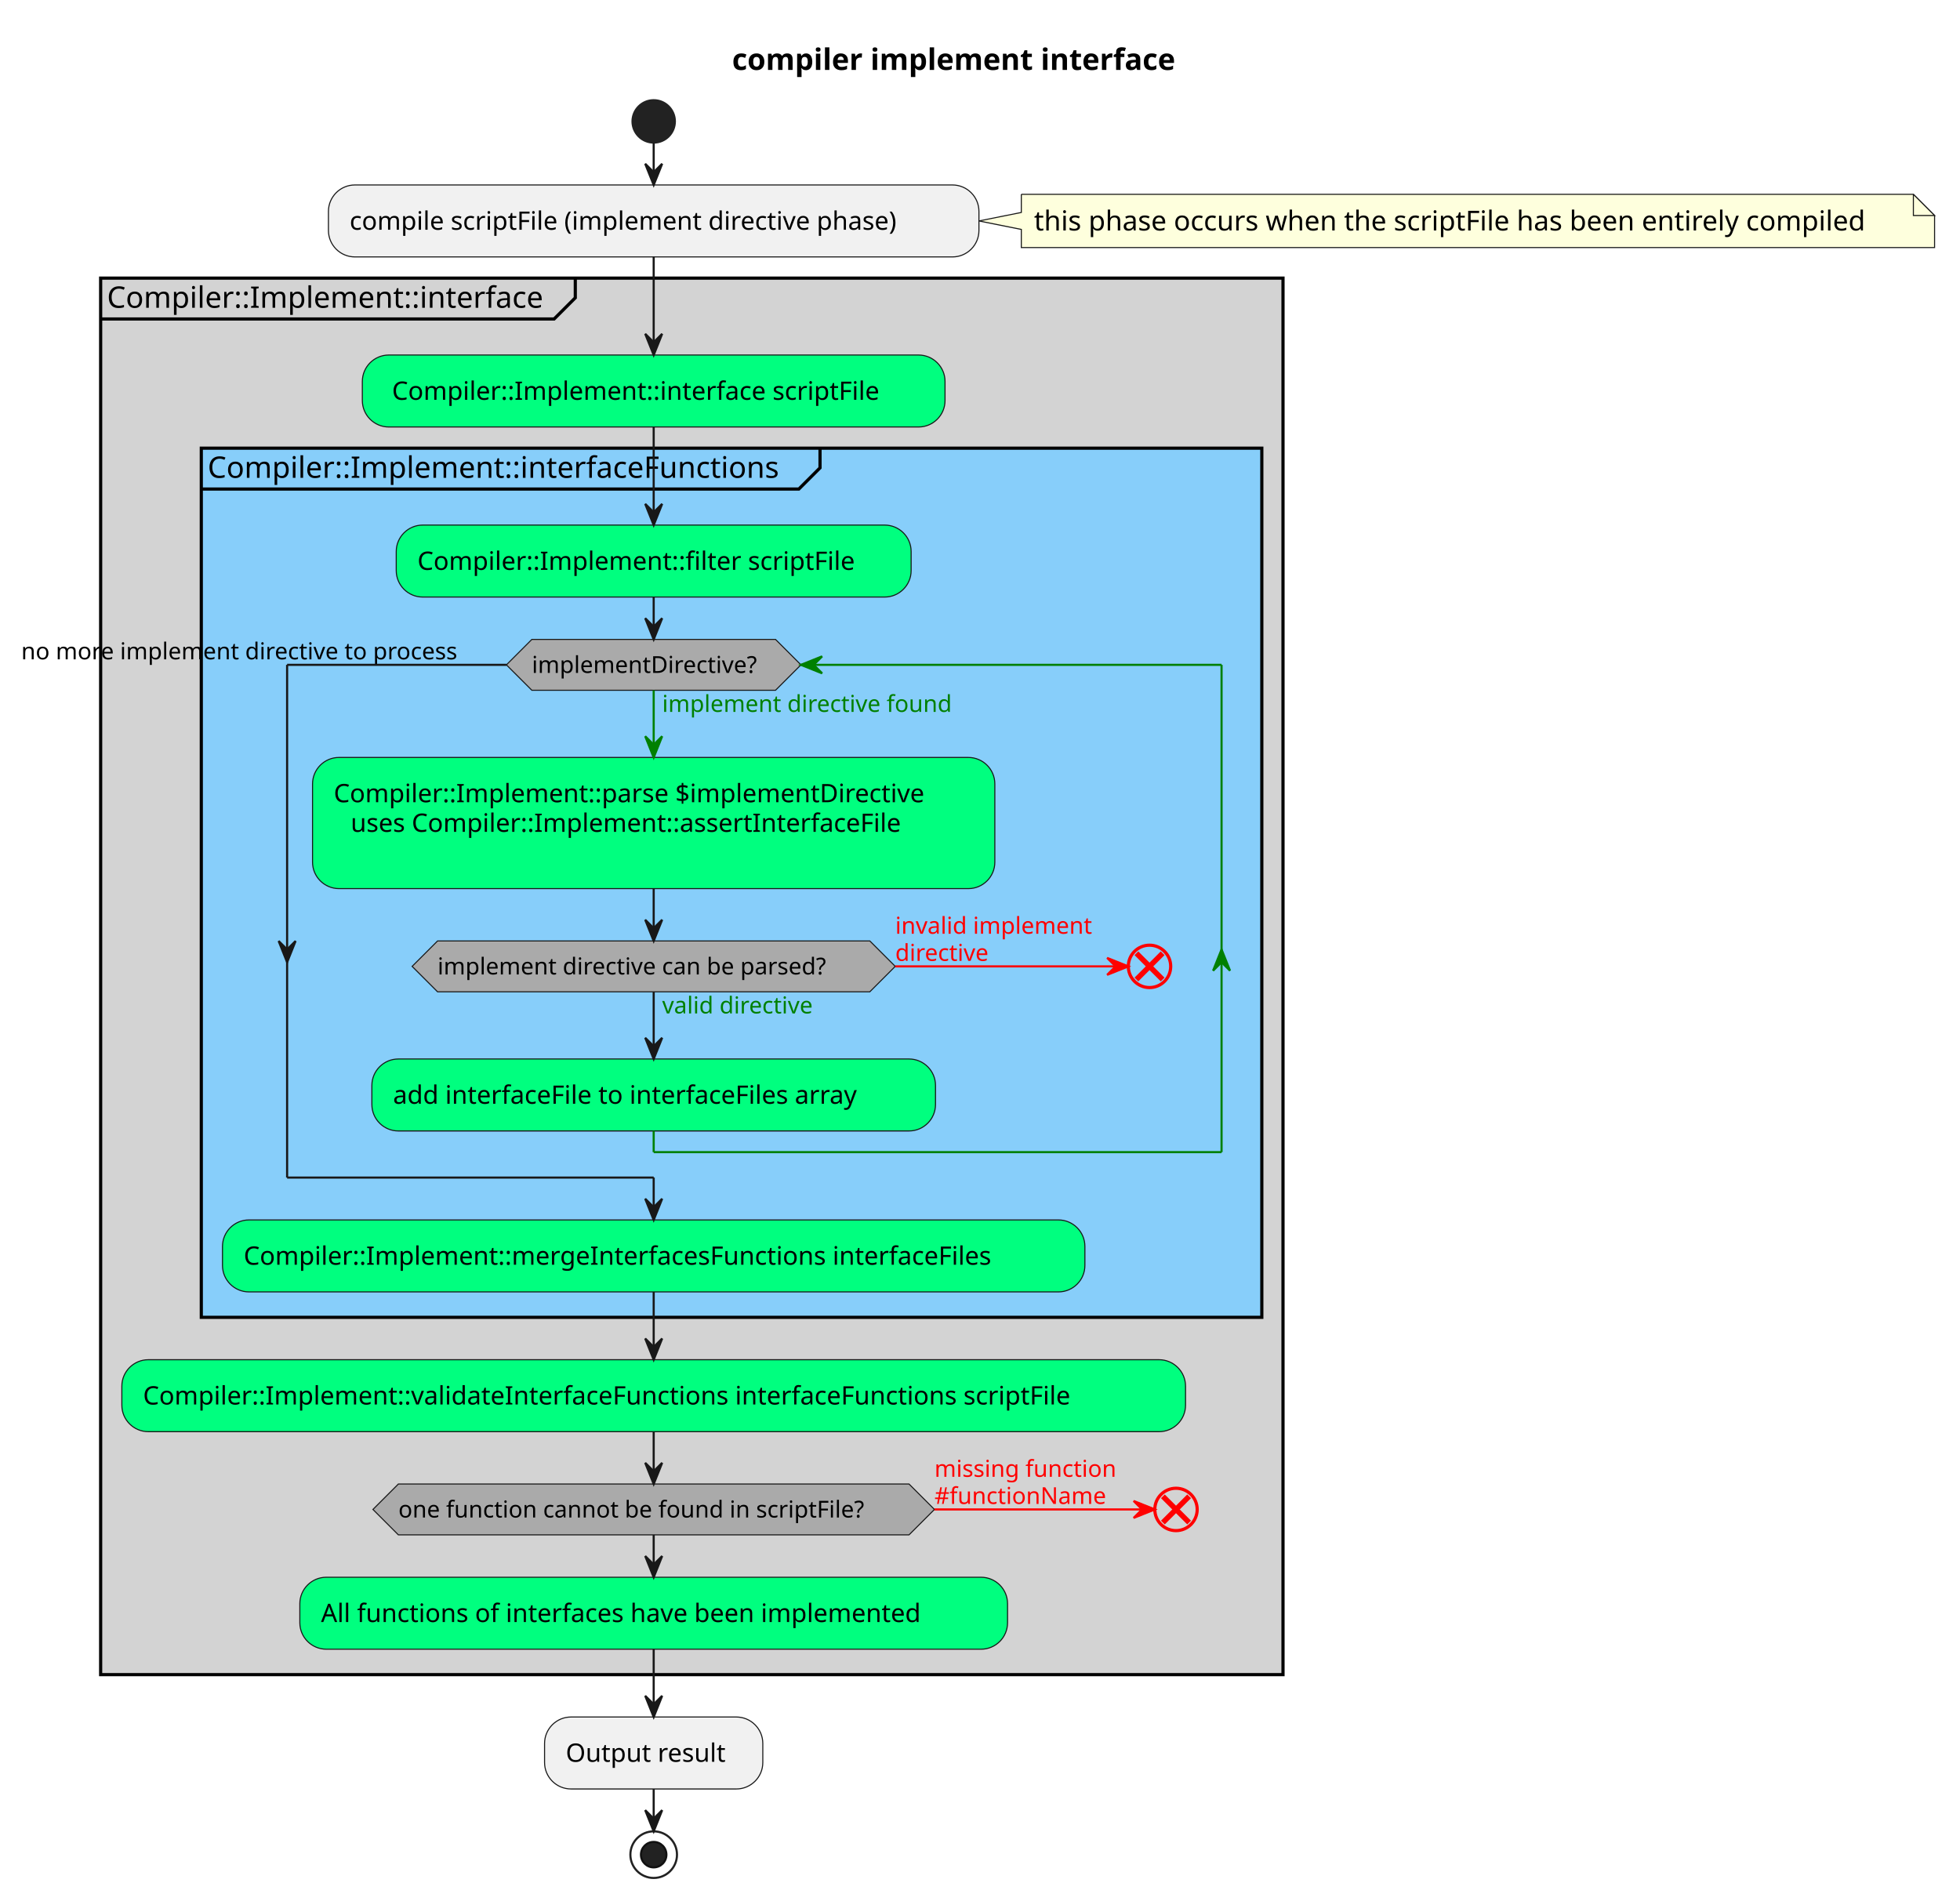
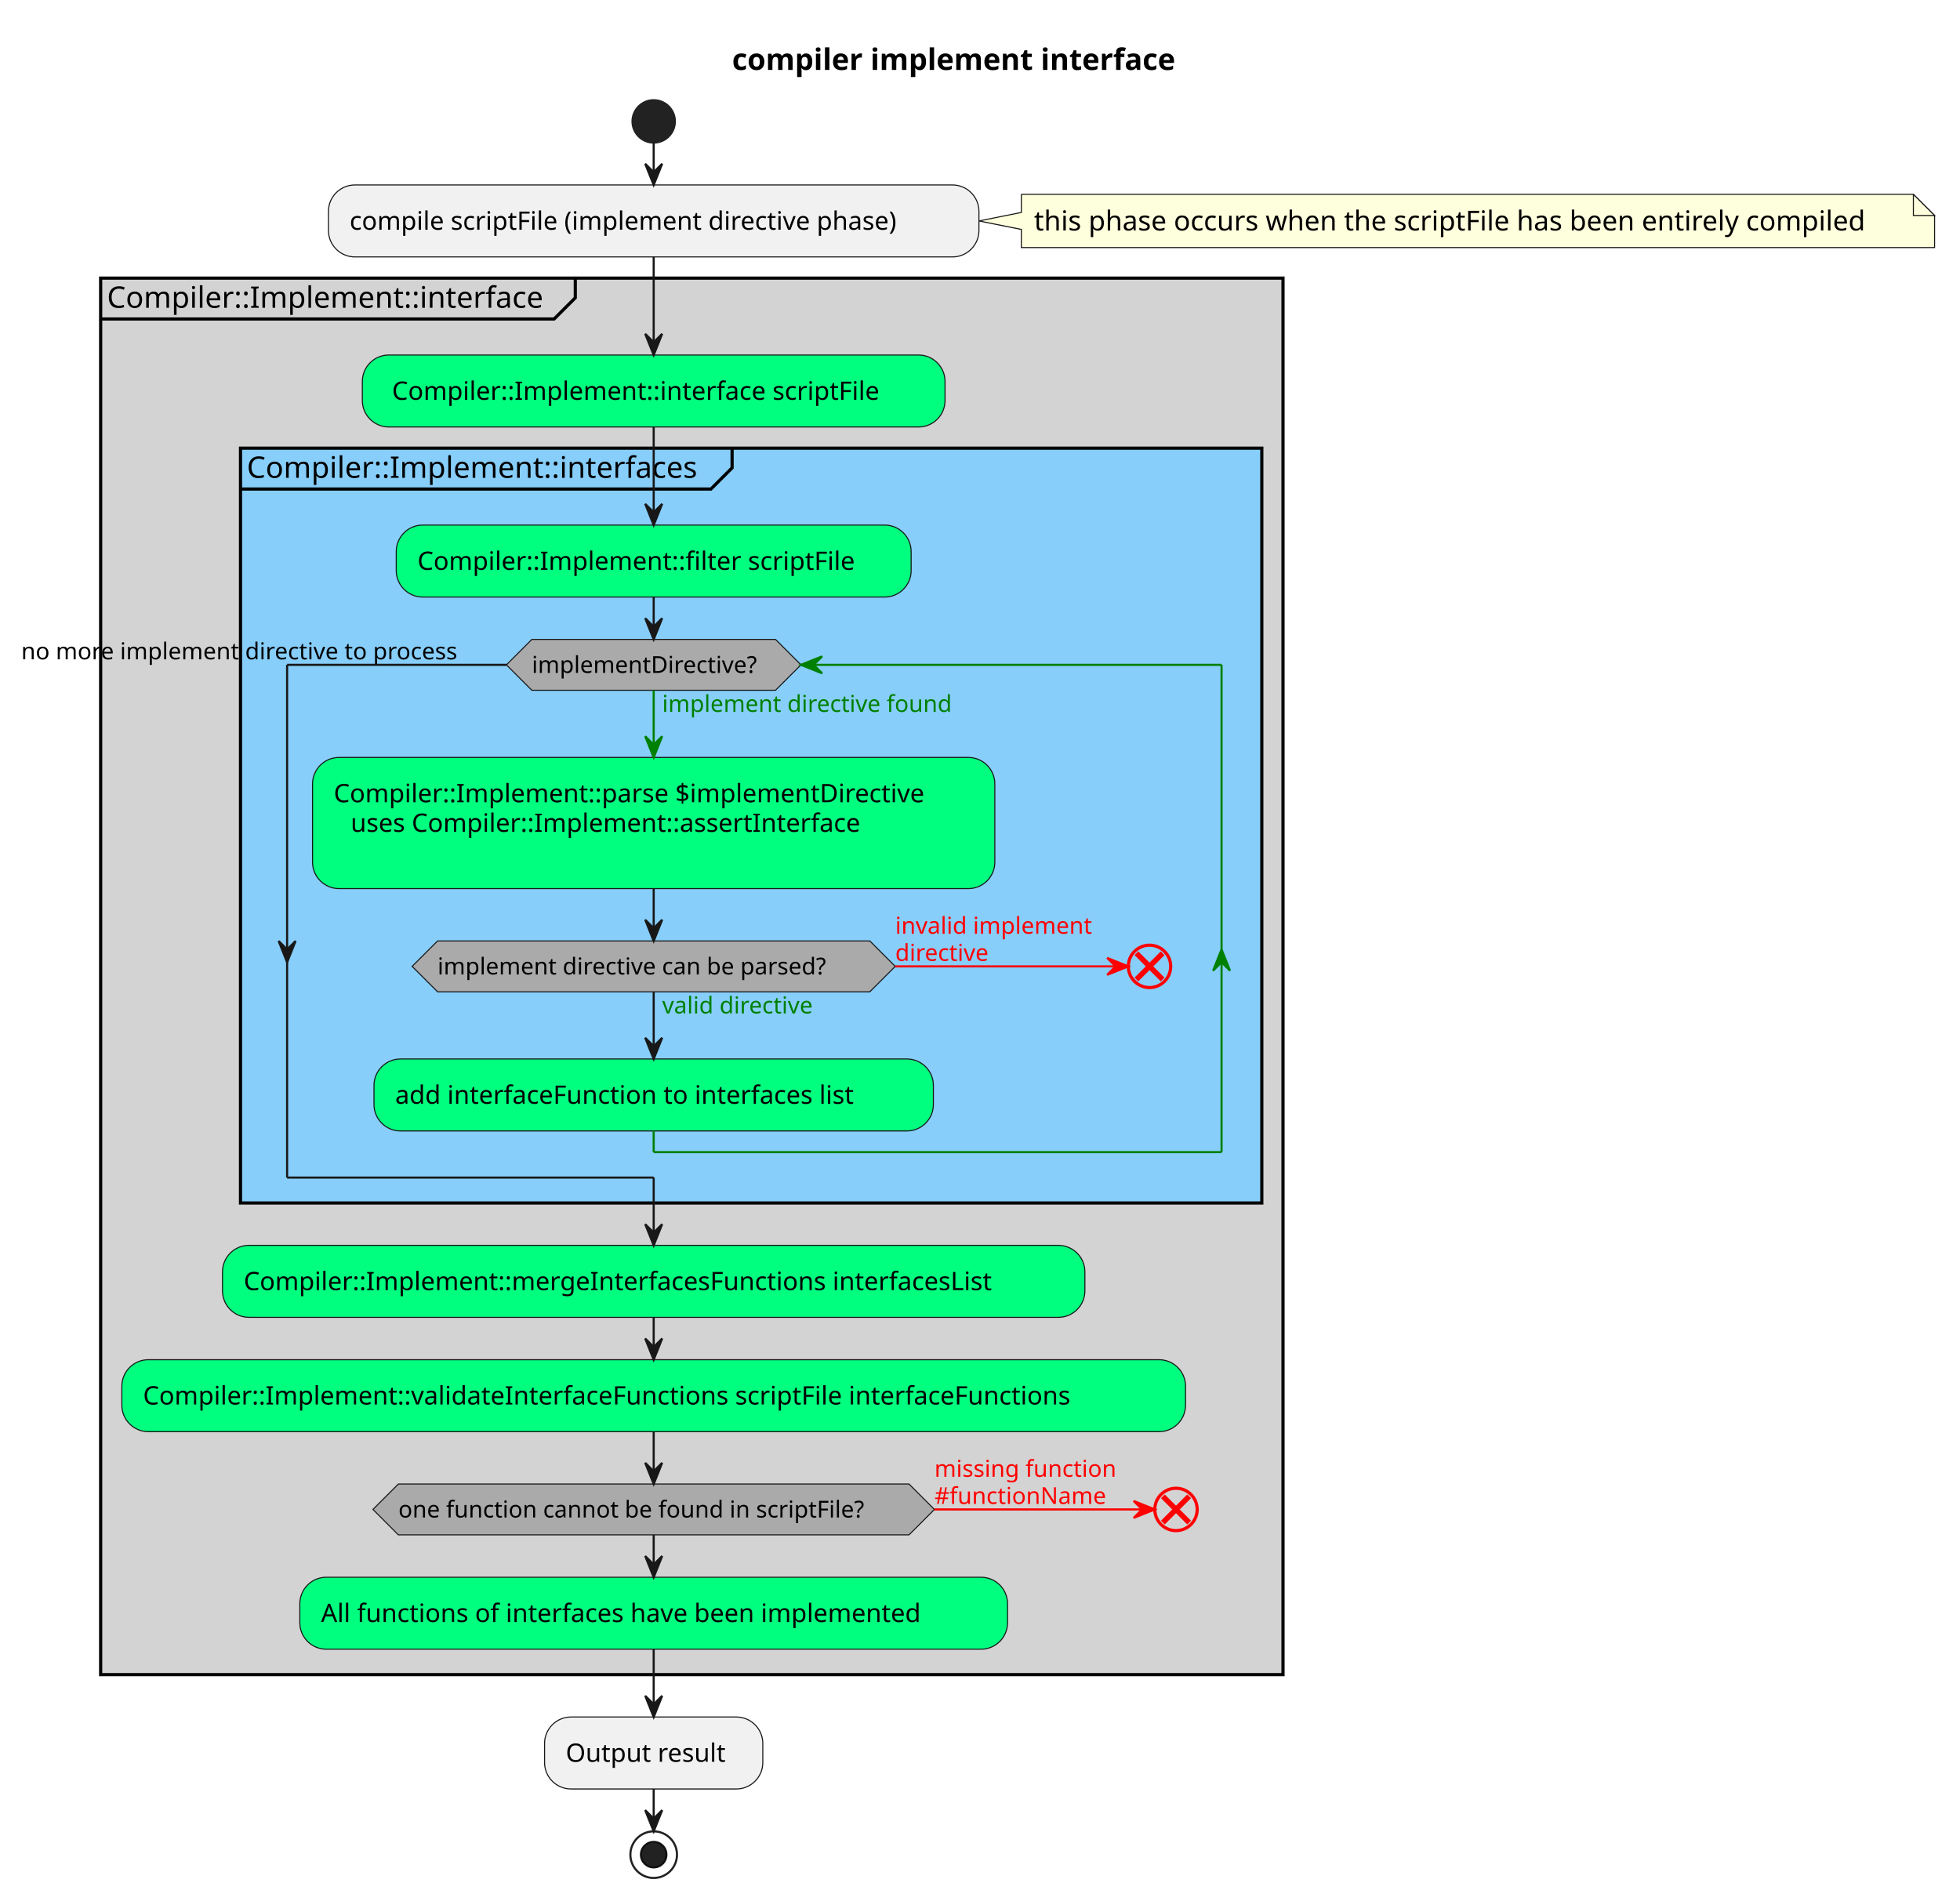
<svg xmlns="http://www.w3.org/2000/svg" contentStyleType="text/css" height="897px" preserveAspectRatio="none" style="width:925px;height:897px;background:#FFFFFF;" version="1.1" viewBox="0 0 925 897" width="925px" zoomAndPan="magnify">
  <defs />
  <g>
    <text fill="#000000" font-family="sans-serif" font-size="14" font-weight="bold" lengthAdjust="spacing" textLength="231" x="345.5" y="32.995">compiler implement interface</text>
    <ellipse cx="308.5" cy="57.297" fill="#222222" rx="10" ry="10" style="stroke:#222222;stroke-width:1.0;" />
    <path d="M482,91.715 L482,100.281 L462,104.281 L482,108.281 L482,116.848 A0,0 0 0 0 482,116.848 L913,116.848 A0,0 0 0 0 913,116.848 L913,101.715 L903,91.715 L482,91.715 A0,0 0 0 0 482,91.715 " fill="#FEFFDD" style="stroke:#181818;stroke-width:0.5;" />
    <path d="M903,91.715 L903,101.715 L913,101.715 L903,91.715 " fill="#FEFFDD" style="stroke:#181818;stroke-width:0.5;" />
    <text fill="#000000" font-family="sans-serif" font-size="13" lengthAdjust="spacing" textLength="410" x="488" y="108.782">this phase occurs when the scriptFile has been entirely compiled</text>
    <rect fill="#F1F1F1" height="33.969" rx="12.5" ry="12.5" style="stroke:#181818;stroke-width:0.5;" width="307" x="155" y="87.297" />
    <text fill="#000000" font-family="sans-serif" font-size="12" lengthAdjust="spacing" textLength="287" x="165" y="108.436">compile scriptFile (implement directive phase)</text>
    <rect fill="#D3D3D3" height="659.141" style="stroke:#000000;stroke-width:1.5;" width="558" x="47.5" y="131.266" />
    <path d="M271.5,131.266 L271.5,140.562 L261.5,150.562 L47.5,150.562 " fill="none" style="stroke:#000000;stroke-width:1.5;" />
    <text fill="#000000" font-family="sans-serif" font-size="14" lengthAdjust="spacing" textLength="214" x="50.5" y="145.261">Compiler::Implement::interface</text>
    <rect fill="#00FF7F" height="33.969" rx="12.5" ry="12.5" style="stroke:#181818;stroke-width:0.5;" width="275" x="171" y="167.562" />
    <text fill="#000000" font-family="sans-serif" font-size="12" lengthAdjust="spacing" textLength="251" x="185" y="188.701">Compiler::Implement::interface scriptFile</text>
-     <rect fill="#87CEFA" height="410.234" style="stroke:#000000;stroke-width:1.5;" width="500.5" x="95" y="211.531" />
-     <path d="M387,211.531 L387,220.828 L377,230.828 L95,230.828 " fill="none" style="stroke:#000000;stroke-width:1.5;" />
-     <text fill="#000000" font-family="sans-serif" font-size="14" lengthAdjust="spacing" textLength="282" x="98" y="225.526">Compiler::Implement::interfaceFunctions</text>
+     <rect fill="#87CEFA" height="356.265" style="stroke:#000000;stroke-width:1.5;" width="482" x="113.5" y="211.531" />
+     <path d="M345.5,211.531 L345.5,220.828 L335.5,230.828 L113.5,230.828 " fill="none" style="stroke:#000000;stroke-width:1.5;" />
+     <text fill="#000000" font-family="sans-serif" font-size="14" lengthAdjust="spacing" textLength="222" x="116.5" y="225.526">Compiler::Implement::interfaces</text>
    <rect fill="#00FF7F" height="33.969" rx="12.5" ry="12.5" style="stroke:#181818;stroke-width:0.5;" width="243" x="187" y="247.828" />
    <text fill="#000000" font-family="sans-serif" font-size="12" lengthAdjust="spacing" textLength="223" x="197" y="268.967">Compiler::Implement::filter scriptFile</text>
    <rect fill="#00FF7F" height="61.906" rx="12.5" ry="12.5" style="stroke:#181818;stroke-width:0.5;" width="322" x="147.5" y="357.507" />
    <text fill="#000000" font-family="sans-serif" font-size="12" lengthAdjust="spacing" textLength="302" x="157.5" y="378.646">Compiler::Implement::parse $implementDirective</text>
    <text fill="#000000" font-family="sans-serif" font-size="12" lengthAdjust="spacing" textLength="8" x="157.5" y="392.615">  </text>
-     <text fill="#000000" font-family="sans-serif" font-size="12" lengthAdjust="spacing" text-decoration="wavy underline" textLength="286" x="165.5" y="392.615">uses Compiler::Implement::assertInterfaceFile</text>
+     <text fill="#000000" font-family="sans-serif" font-size="12" lengthAdjust="spacing" text-decoration="wavy underline" textLength="265" x="165.5" y="392.615">uses Compiler::Implement::assertInterface</text>
    <text fill="#000000" font-family="sans-serif" font-size="12" lengthAdjust="spacing" textLength="4" x="157.5" y="406.584"> </text>
    <polygon fill="#AAAAAA" points="206.5,444.117,410.5,444.117,422.5,456.117,410.5,468.117,206.5,468.117,194.5,456.117,206.5,444.117" style="stroke:#181818;stroke-width:0.5;" />
    <text fill="#008000" font-family="sans-serif" font-size="11" lengthAdjust="spacing" textLength="78" x="312.5" y="478.328">valid directive</text>
    <text fill="#000000" font-family="sans-serif" font-size="11" lengthAdjust="spacing" textLength="204" x="206.5" y="459.925">implement directive can be parsed?</text>
    <text fill="#FF0000" font-family="sans-serif" font-size="11" lengthAdjust="spacing" textLength="100" x="422.5" y="440.718">invalid implement</text>
    <text fill="#FF0000" font-family="sans-serif" font-size="11" lengthAdjust="spacing" textLength="48" x="422.5" y="453.523">directive</text>
    <ellipse cx="542.5" cy="456.117" fill="none" rx="10" ry="10" style="stroke:#FF0000;stroke-width:1.5;" />
    <line style="stroke:#FF0000;stroke-width:2.5;" x1="536.313" x2="548.687" y1="449.93" y2="462.304" />
    <line style="stroke:#FF0000;stroke-width:2.5;" x1="548.687" x2="536.313" y1="449.93" y2="462.304" />
-     <rect fill="#00FF7F" height="33.969" rx="12.5" ry="12.5" style="stroke:#181818;stroke-width:0.5;" width="266" x="175.5" y="499.828" />
-     <text fill="#000000" font-family="sans-serif" font-size="12" lengthAdjust="spacing" textLength="246" x="185.5" y="520.966">add interfaceFile to interfaceFiles array</text>
+     <rect fill="#00FF7F" height="33.969" rx="12.5" ry="12.5" style="stroke:#181818;stroke-width:0.5;" width="264" x="176.5" y="499.828" />
+     <text fill="#000000" font-family="sans-serif" font-size="12" lengthAdjust="spacing" textLength="244" x="186.5" y="520.966">add interfaceFunction to interfaces list</text>
    <polygon fill="#AAAAAA" points="251,301.797,366,301.797,378,313.797,366,325.797,251,325.797,239,313.797,251,301.797" style="stroke:#181818;stroke-width:0.5;" />
    <text fill="#008000" font-family="sans-serif" font-size="11" lengthAdjust="spacing" textLength="148" x="312.5" y="336.007">implement directive found</text>
    <text fill="#000000" font-family="sans-serif" font-size="11" lengthAdjust="spacing" textLength="115" x="251" y="317.605">implementDirective?</text>
    <text fill="#000000" font-family="sans-serif" font-size="11" lengthAdjust="spacing" textLength="229" x="10" y="311.203">no more implement directive to process</text>
-     <rect fill="#00FF7F" height="33.969" rx="12.5" ry="12.5" style="stroke:#181818;stroke-width:0.5;" width="407" x="105" y="575.796" />
-     <text fill="#000000" font-family="sans-serif" font-size="12" lengthAdjust="spacing" textLength="387" x="115" y="596.935">Compiler::Implement::mergeInterfacesFunctions interfaceFiles</text>
+     <rect fill="#00FF7F" height="33.969" rx="12.5" ry="12.5" style="stroke:#181818;stroke-width:0.5;" width="407" x="105" y="587.796" />
+     <text fill="#000000" font-family="sans-serif" font-size="12" lengthAdjust="spacing" textLength="387" x="115" y="608.935">Compiler::Implement::mergeInterfacesFunctions interfacesList</text>
    <rect fill="#00FF7F" height="33.969" rx="12.5" ry="12.5" style="stroke:#181818;stroke-width:0.5;" width="502" x="57.5" y="641.765" />
-     <text fill="#000000" font-family="sans-serif" font-size="12" lengthAdjust="spacing" textLength="482" x="67.5" y="662.904">Compiler::Implement::validateInterfaceFunctions interfaceFunctions scriptFile</text>
+     <text fill="#000000" font-family="sans-serif" font-size="12" lengthAdjust="spacing" textLength="482" x="67.5" y="662.904">Compiler::Implement::validateInterfaceFunctions scriptFile interfaceFunctions</text>
    <polygon fill="#AAAAAA" points="188,700.438,429,700.438,441,712.438,429,724.438,188,724.438,176,712.438,188,700.438" style="stroke:#181818;stroke-width:0.5;" />
    <text fill="#000000" font-family="sans-serif" font-size="11" lengthAdjust="spacing" textLength="241" x="188" y="716.246">one function cannot be found in scriptFile?</text>
    <text fill="#FF0000" font-family="sans-serif" font-size="11" lengthAdjust="spacing" textLength="94" x="441" y="697.039">missing function</text>
    <text fill="#FF0000" font-family="sans-serif" font-size="11" lengthAdjust="spacing" textLength="87" x="441" y="709.843">#functionName</text>
    <ellipse cx="555" cy="712.438" fill="none" rx="10" ry="10" style="stroke:#FF0000;stroke-width:1.5;" />
    <line style="stroke:#FF0000;stroke-width:2.5;" x1="548.813" x2="561.187" y1="706.25" y2="718.625" />
    <line style="stroke:#FF0000;stroke-width:2.5;" x1="561.187" x2="548.813" y1="706.25" y2="718.625" />
    <rect fill="#00FF7F" height="33.969" rx="12.5" ry="12.5" style="stroke:#181818;stroke-width:0.5;" width="334" x="141.5" y="744.438" />
    <text fill="#000000" font-family="sans-serif" font-size="12" lengthAdjust="spacing" textLength="314" x="151.5" y="765.576">All functions of interfaces have been implemented</text>
    <rect fill="#F1F1F1" height="33.969" rx="12.5" ry="12.5" style="stroke:#181818;stroke-width:0.5;" width="103" x="257" y="810.406" />
    <text fill="#000000" font-family="sans-serif" font-size="12" lengthAdjust="spacing" textLength="83" x="267" y="831.545">Output result</text>
    <ellipse cx="308.5" cy="875.375" fill="none" rx="11" ry="11" style="stroke:#222222;stroke-width:1.0;" />
    <ellipse cx="308.5" cy="875.375" fill="#222222" rx="6" ry="6" style="stroke:#111111;stroke-width:1.0;" />
    <line style="stroke:#181818;stroke-width:1.0;" x1="308.5" x2="308.5" y1="67.297" y2="87.297" />
    <polygon fill="#181818" points="304.5,77.297,308.5,87.297,312.5,77.297,308.5,81.297" style="stroke:#181818;stroke-width:1.0;" />
    <line style="stroke:#181818;stroke-width:1.0;" x1="308.5" x2="308.5" y1="468.117" y2="499.828" />
    <polygon fill="#181818" points="304.5,489.828,308.5,499.828,312.5,489.828,308.5,493.828" style="stroke:#181818;stroke-width:1.0;" />
    <line style="stroke:#FF0000;stroke-width:1.0;" x1="422.5" x2="532.5" y1="456.117" y2="456.117" />
    <polygon fill="#FF0000" points="522.5,452.117,532.5,456.117,522.5,460.117,526.5,456.117" style="stroke:#FF0000;stroke-width:1.0;" />
    <line style="stroke:#181818;stroke-width:1.0;" x1="308.5" x2="308.5" y1="419.414" y2="444.117" />
    <polygon fill="#181818" points="304.5,434.117,308.5,444.117,312.5,434.117,308.5,438.117" style="stroke:#181818;stroke-width:1.0;" />
    <line style="stroke:#008000;stroke-width:1.0;" x1="308.5" x2="308.5" y1="325.797" y2="357.507" />
    <polygon fill="#008000" points="304.5,347.507,308.5,357.507,312.5,347.507,308.5,351.507" style="stroke:#008000;stroke-width:1.0;" />
    <line style="stroke:#008000;stroke-width:1.0;" x1="308.5" x2="308.5" y1="533.796" y2="543.796" />
    <line style="stroke:#008000;stroke-width:1.0;" x1="308.5" x2="576.5" y1="543.796" y2="543.796" />
    <polygon fill="#008000" points="572.5,458.148,576.5,448.148,580.5,458.148,576.5,454.148" style="stroke:#008000;stroke-width:1.0;" />
    <line style="stroke:#008000;stroke-width:1.0;" x1="576.5" x2="576.5" y1="313.797" y2="543.796" />
    <line style="stroke:#008000;stroke-width:1.0;" x1="576.5" x2="378" y1="313.797" y2="313.797" />
    <polygon fill="#008000" points="388,309.797,378,313.797,388,317.797,384,313.797" style="stroke:#008000;stroke-width:1.0;" />
    <line style="stroke:#181818;stroke-width:1.0;" x1="239" x2="135.5" y1="313.797" y2="313.797" />
    <polygon fill="#181818" points="131.5,444.148,135.5,454.148,139.5,444.148,135.5,448.148" style="stroke:#181818;stroke-width:1.0;" />
    <line style="stroke:#181818;stroke-width:1.0;" x1="135.5" x2="135.5" y1="313.797" y2="555.796" />
    <line style="stroke:#181818;stroke-width:1.0;" x1="135.5" x2="308.5" y1="555.796" y2="555.796" />
-     <line style="stroke:#181818;stroke-width:1.0;" x1="308.5" x2="308.5" y1="555.796" y2="575.796" />
-     <polygon fill="#181818" points="304.5,565.796,308.5,575.796,312.5,565.796,308.5,569.796" style="stroke:#181818;stroke-width:1.0;" />
+     <line style="stroke:#181818;stroke-width:1.0;" x1="308.5" x2="308.5" y1="555.796" y2="587.796" />
+     <polygon fill="#181818" points="304.5,577.796,308.5,587.796,312.5,577.796,308.5,581.796" style="stroke:#181818;stroke-width:1.0;" />
    <line style="stroke:#181818;stroke-width:1.0;" x1="308.5" x2="308.5" y1="281.797" y2="301.797" />
    <polygon fill="#181818" points="304.5,291.797,308.5,301.797,312.5,291.797,308.5,295.797" style="stroke:#181818;stroke-width:1.0;" />
    <line style="stroke:#181818;stroke-width:1.0;" x1="308.5" x2="308.5" y1="201.531" y2="247.828" />
    <polygon fill="#181818" points="304.5,237.828,308.5,247.828,312.5,237.828,308.5,241.828" style="stroke:#181818;stroke-width:1.0;" />
-     <line style="stroke:#181818;stroke-width:1.0;" x1="308.5" x2="308.5" y1="609.765" y2="641.765" />
+     <line style="stroke:#181818;stroke-width:1.0;" x1="308.5" x2="308.5" y1="621.765" y2="641.765" />
    <polygon fill="#181818" points="304.5,631.765,308.5,641.765,312.5,631.765,308.5,635.765" style="stroke:#181818;stroke-width:1.0;" />
    <line style="stroke:#181818;stroke-width:1.0;" x1="308.5" x2="308.5" y1="724.438" y2="744.438" />
    <polygon fill="#181818" points="304.5,734.438,308.5,744.438,312.5,734.438,308.5,738.438" style="stroke:#181818;stroke-width:1.0;" />
    <line style="stroke:#FF0000;stroke-width:1.0;" x1="441" x2="545" y1="712.438" y2="712.438" />
    <polygon fill="#FF0000" points="535,708.438,545,712.438,535,716.438,539,712.438" style="stroke:#FF0000;stroke-width:1.0;" />
    <line style="stroke:#181818;stroke-width:1.0;" x1="308.5" x2="308.5" y1="675.734" y2="700.438" />
    <polygon fill="#181818" points="304.5,690.438,308.5,700.438,312.5,690.438,308.5,694.438" style="stroke:#181818;stroke-width:1.0;" />
    <line style="stroke:#181818;stroke-width:1.0;" x1="308.5" x2="308.5" y1="121.266" y2="167.562" />
    <polygon fill="#181818" points="304.5,157.562,308.5,167.562,312.5,157.562,308.5,161.562" style="stroke:#181818;stroke-width:1.0;" />
    <line style="stroke:#181818;stroke-width:1.0;" x1="308.5" x2="308.5" y1="778.406" y2="810.406" />
    <polygon fill="#181818" points="304.5,800.406,308.5,810.406,312.5,800.406,308.5,804.406" style="stroke:#181818;stroke-width:1.0;" />
    <line style="stroke:#181818;stroke-width:1.0;" x1="308.5" x2="308.5" y1="844.375" y2="864.375" />
    <polygon fill="#181818" points="304.5,854.375,308.5,864.375,312.5,854.375,308.5,858.375" style="stroke:#181818;stroke-width:1.0;" />
  </g>
</svg>
